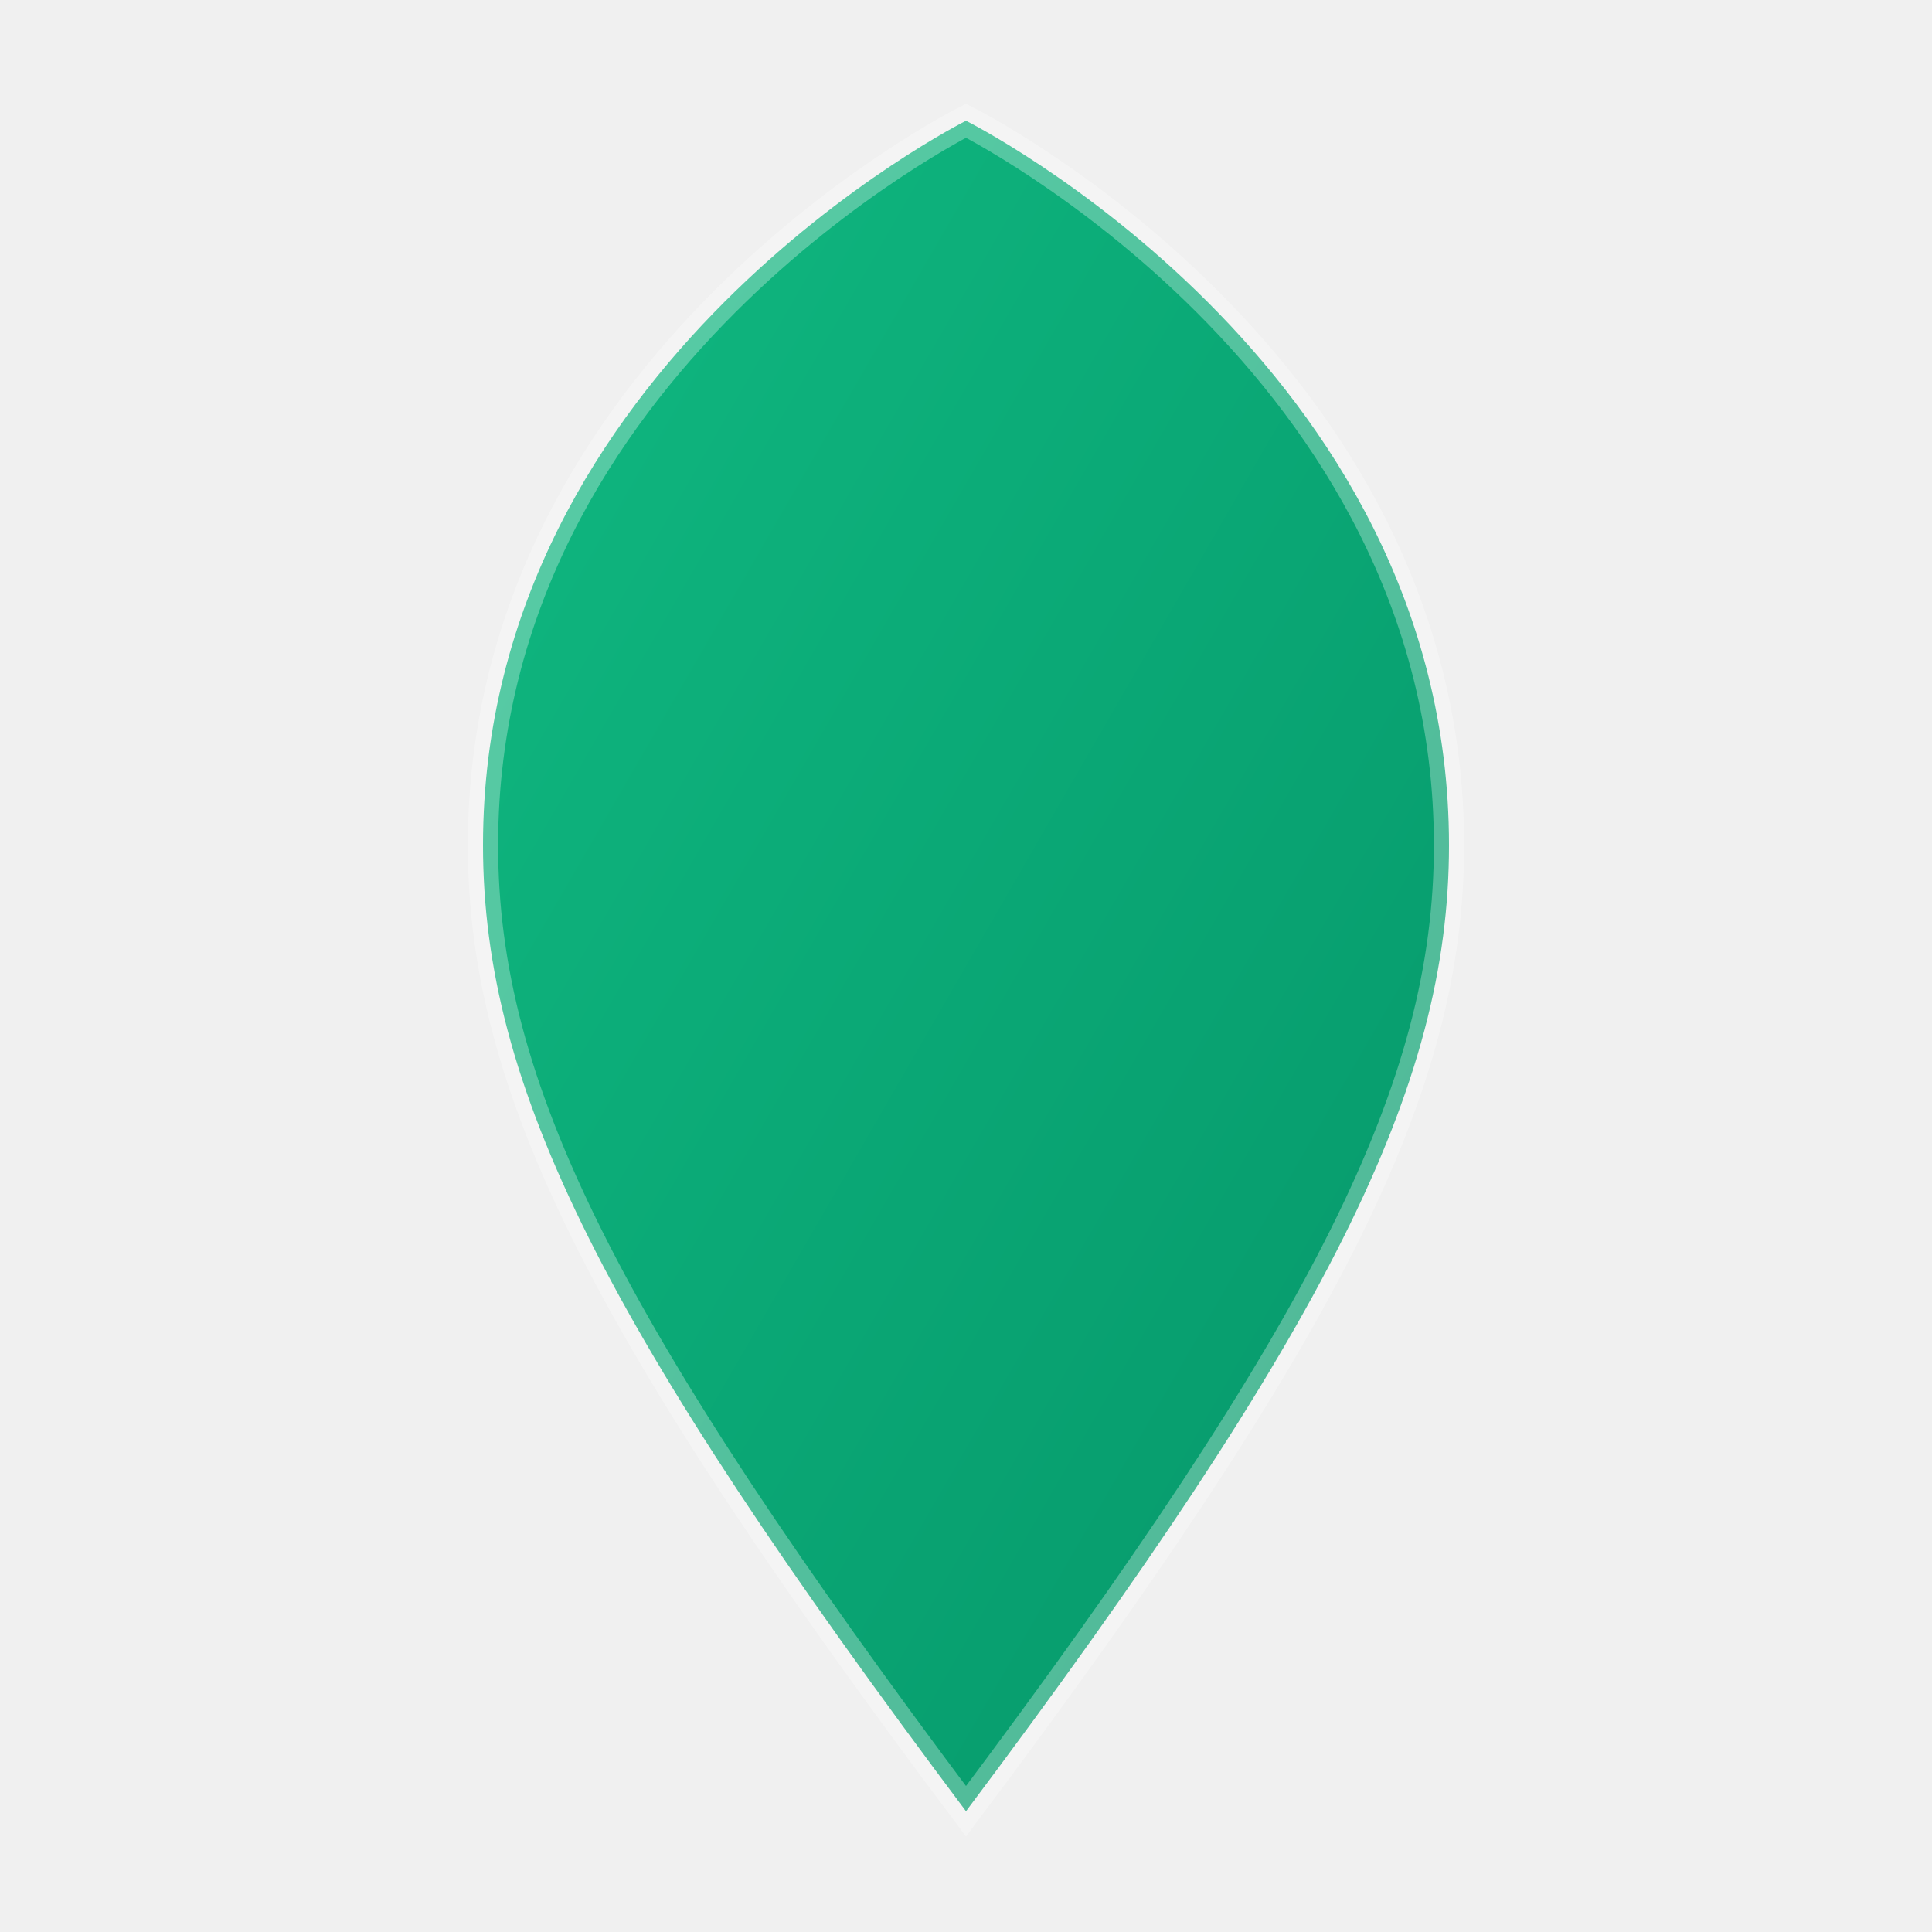
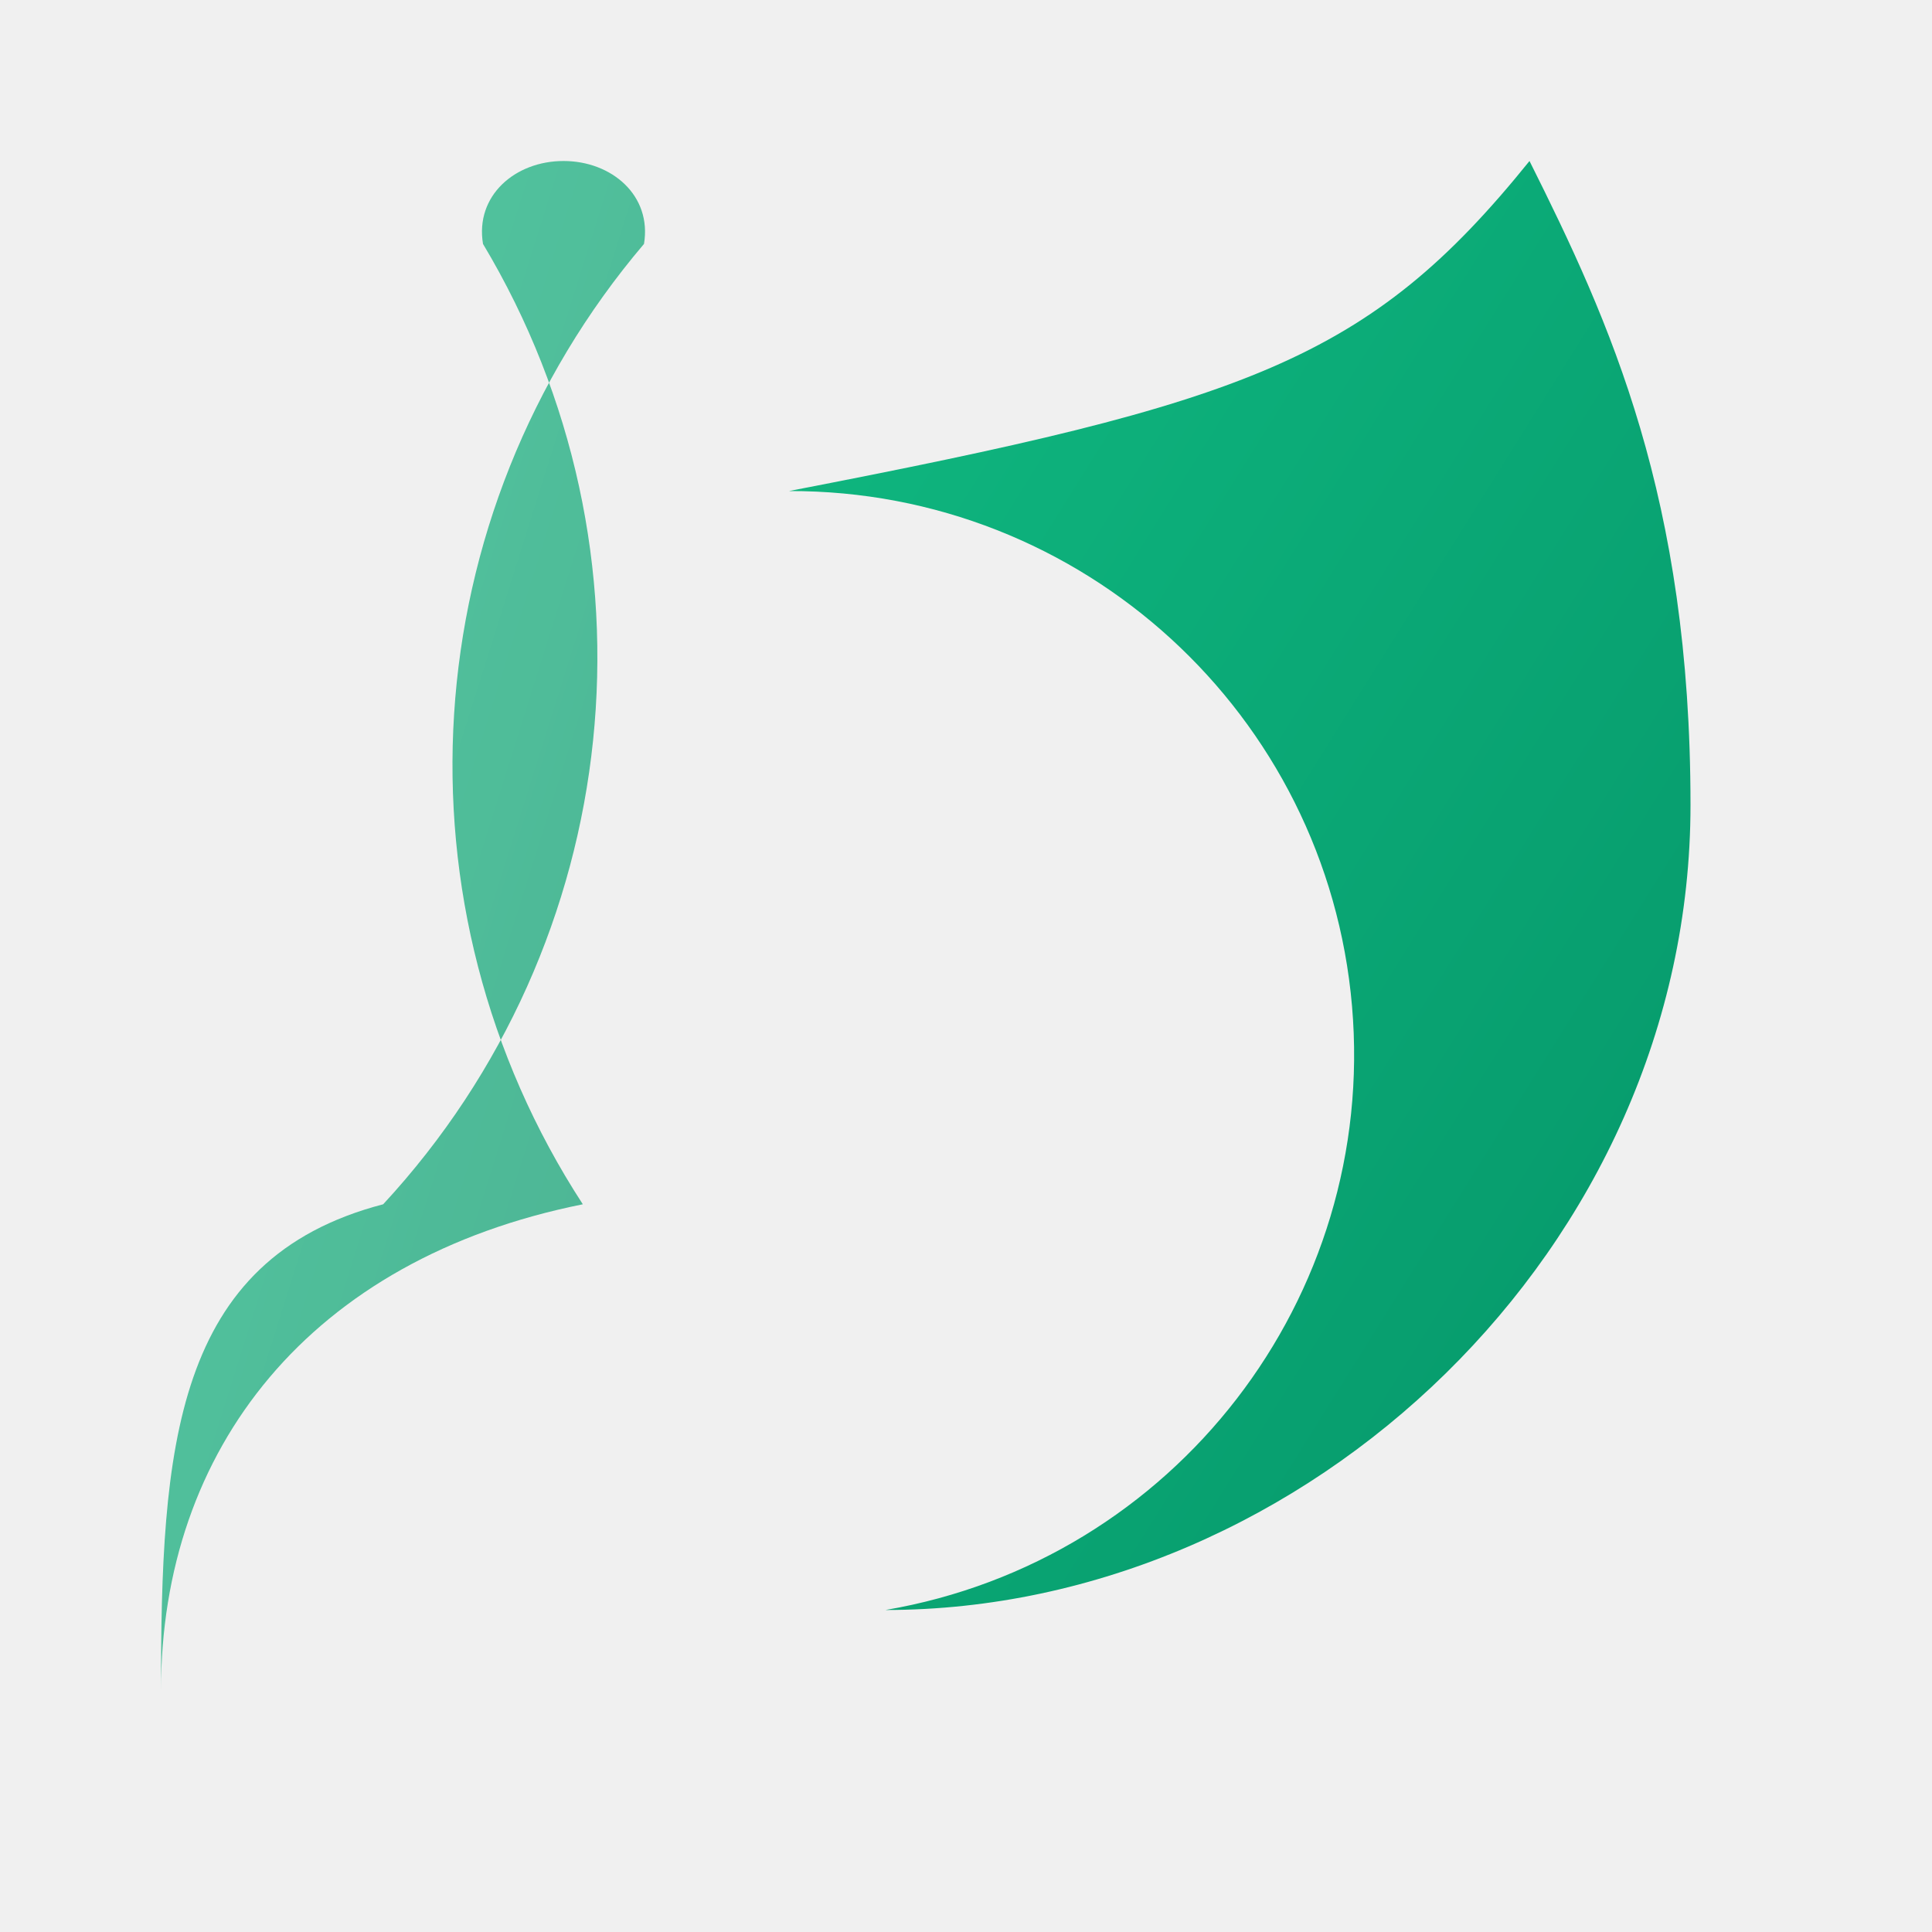
- <svg xmlns="http://www.w3.org/2000/svg" width="32" height="32" viewBox="0 0 32 32" fill="none">
+ <svg xmlns="http://www.w3.org/2000/svg" width="32" height="32" viewBox="0 0 24 24" fill="none">
  <defs>
    <linearGradient id="leafGradient" x1="0%" y1="0%" x2="100%" y2="100%">
      <stop offset="0%" style="stop-color:#10b981;stop-opacity:1" />
      <stop offset="100%" style="stop-color:#059669;stop-opacity:1" />
    </linearGradient>
  </defs>
-   <path d="M16 2C16 2 8 6 8 14C8 18 10 22 16 30C22 22 24 18 24 14C24 6 16 2 16 2Z" fill="url(#leafGradient)" />
-   <path d="M16 2C16 2 8 6 8 14C8 18 10 22 16 30C22 22 24 18 24 14C24 6 16 2 16 2Z" fill="none" stroke="#ffffff" stroke-width="0.5" opacity="0.3" />
+   <path d="M11 20A7 7 0 0 0 9.8 6.1C15.5 5 17 4.48 19 2c1 2 2 4.18 2 8 0 5.5-4.78 10-10 10Z" fill="url(#leafGradient)" />
+   <path d="M2 21c0-3 1.85-5.36 5.24-6.04A10 10 0 0 1 8 3.03c.1-.6-.4-1.03-1-1.03s-1.1.43-1 1.03a10 10 0 0 1-1.24 11.93C2.15 15.64 2 18 2 21Z" fill="url(#leafGradient)" opacity="0.7" />
+   <path d="M11 20v-2" stroke="url(#leafGradient)" stroke-width="2" stroke-linecap="round" />
</svg>
